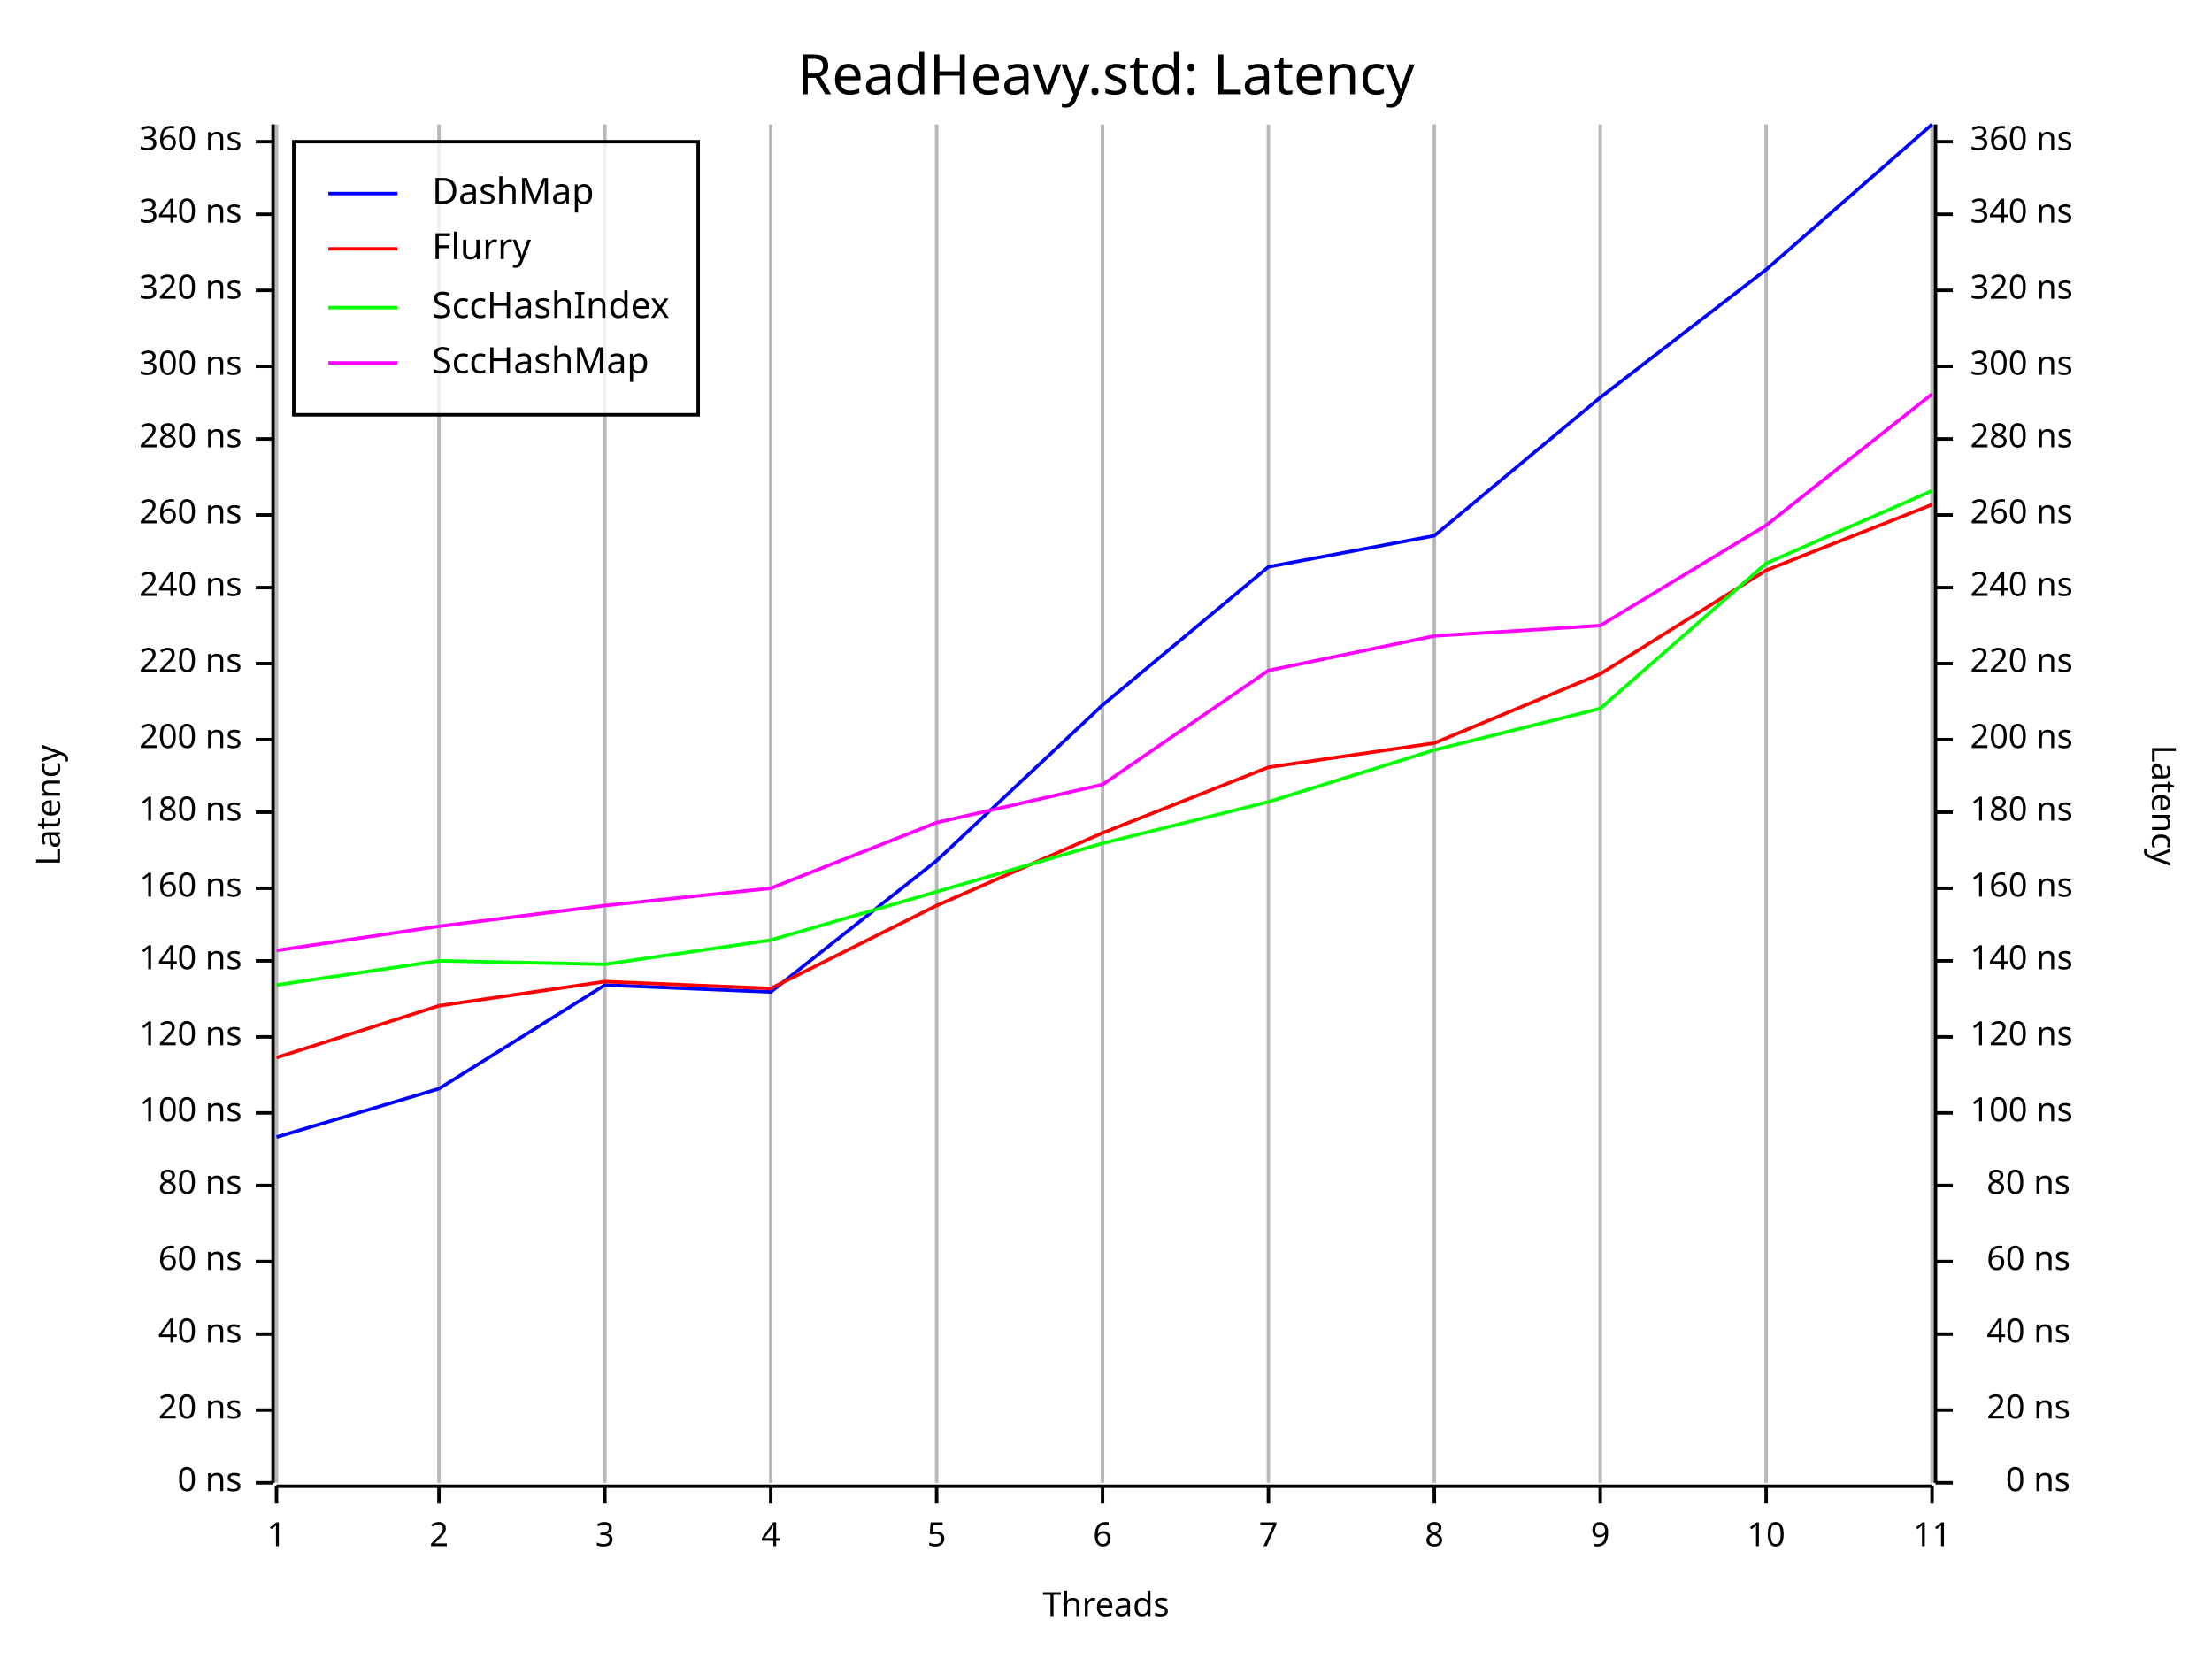
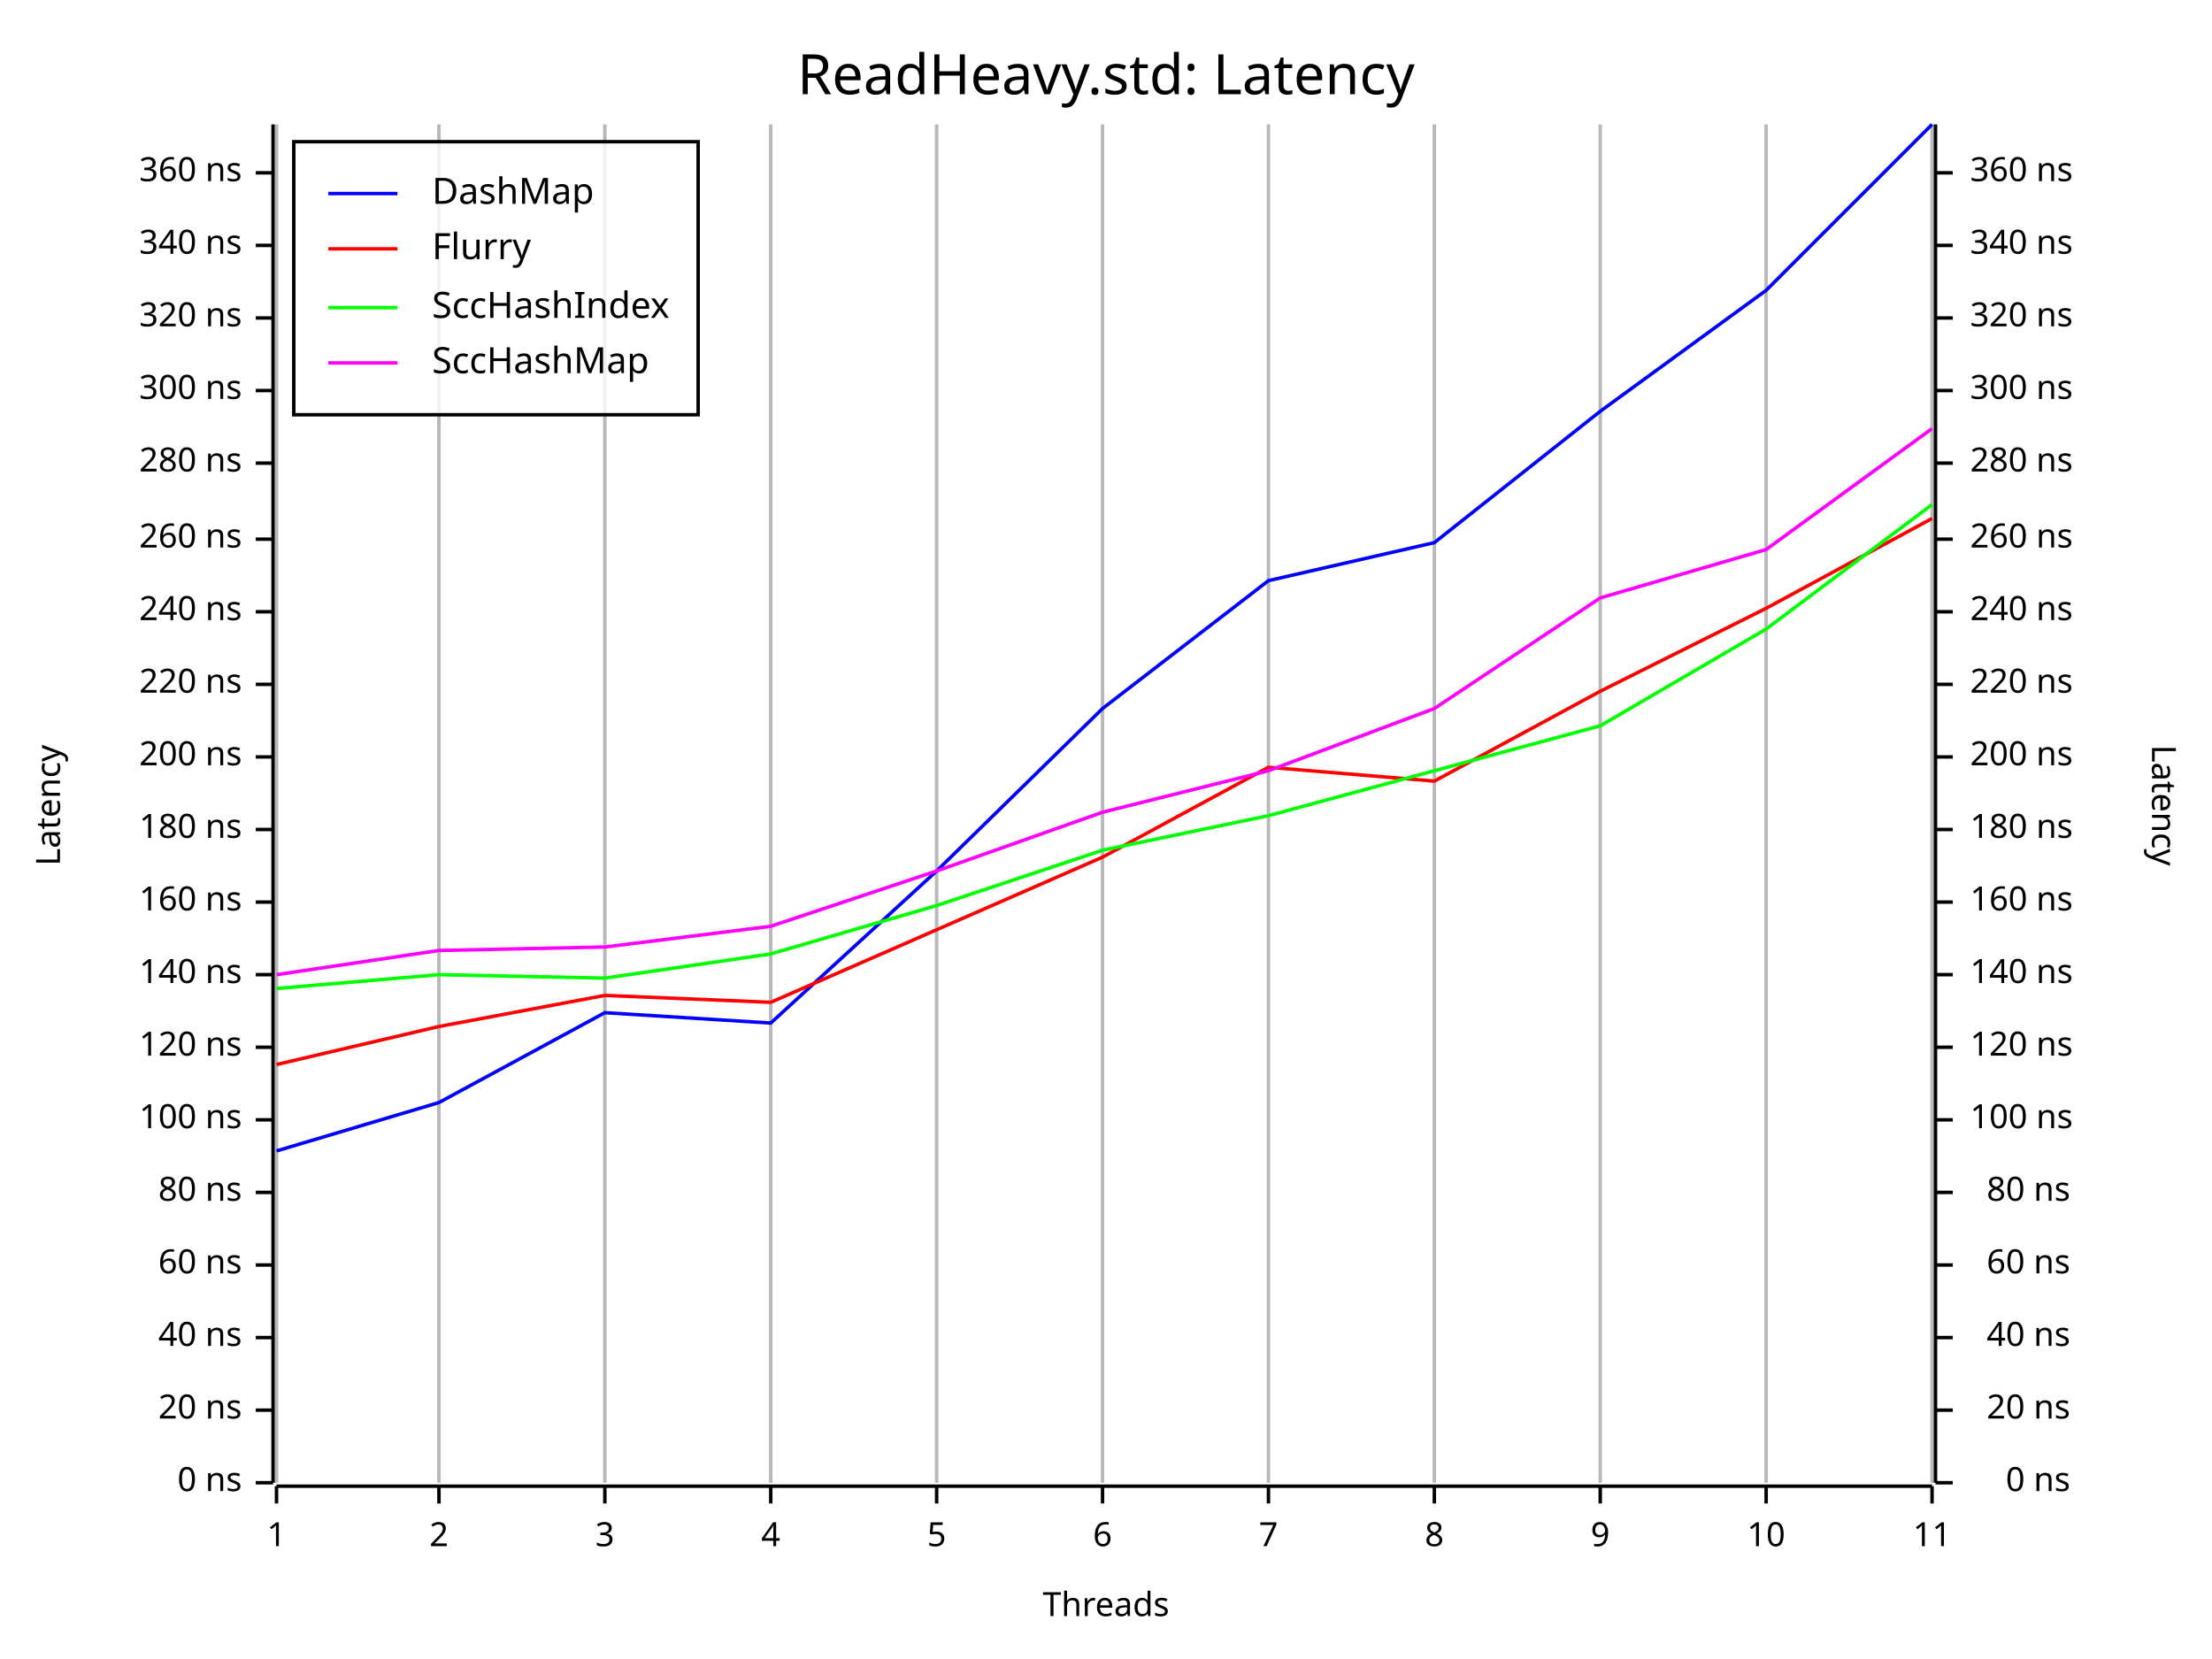
<svg xmlns="http://www.w3.org/2000/svg" width="640" height="480" viewBox="0 0 640 480">
  <rect x="0" y="0" width="640" height="480" opacity="1" fill="#FFFFFF" stroke="none" />
  <text x="320" y="15" dy="0.76em" text-anchor="middle" font-family="Fira Code" font-size="16.129" opacity="1" fill="#000000">
ReadHeavy.std: Latency
</text>
  <line opacity="0.1" stroke="#000000" stroke-width="1" x1="80" y1="429" x2="80" y2="36" />
  <line opacity="0.1" stroke="#000000" stroke-width="1" x1="127" y1="429" x2="127" y2="36" />
  <line opacity="0.1" stroke="#000000" stroke-width="1" x1="175" y1="429" x2="175" y2="36" />
  <line opacity="0.1" stroke="#000000" stroke-width="1" x1="223" y1="429" x2="223" y2="36" />
  <line opacity="0.1" stroke="#000000" stroke-width="1" x1="271" y1="429" x2="271" y2="36" />
  <line opacity="0.1" stroke="#000000" stroke-width="1" x1="319" y1="429" x2="319" y2="36" />
  <line opacity="0.1" stroke="#000000" stroke-width="1" x1="367" y1="429" x2="367" y2="36" />
  <line opacity="0.1" stroke="#000000" stroke-width="1" x1="415" y1="429" x2="415" y2="36" />
  <line opacity="0.1" stroke="#000000" stroke-width="1" x1="463" y1="429" x2="463" y2="36" />
  <line opacity="0.1" stroke="#000000" stroke-width="1" x1="511" y1="429" x2="511" y2="36" />
  <line opacity="0.1" stroke="#000000" stroke-width="1" x1="559" y1="429" x2="559" y2="36" />
  <text x="10" y="233" dy="0.76em" text-anchor="middle" font-family="sans-serif" font-size="9.677" opacity="1" fill="#000000" transform="rotate(270, 10, 233)">
Latency
</text>
  <text x="320" y="470" dy="-0.5ex" text-anchor="middle" font-family="sans-serif" font-size="9.677" opacity="1" fill="#000000">
Threads
</text>
  <text x="630" y="233" dy="0.76em" text-anchor="middle" font-family="sans-serif" font-size="9.677" opacity="1" fill="#000000" transform="rotate(90, 630, 233)">
Latency
</text>
  <line opacity="0.2" stroke="#000000" stroke-width="1" x1="80" y1="429" x2="80" y2="36" />
  <line opacity="0.2" stroke="#000000" stroke-width="1" x1="127" y1="429" x2="127" y2="36" />
  <line opacity="0.2" stroke="#000000" stroke-width="1" x1="175" y1="429" x2="175" y2="36" />
  <line opacity="0.2" stroke="#000000" stroke-width="1" x1="223" y1="429" x2="223" y2="36" />
  <line opacity="0.2" stroke="#000000" stroke-width="1" x1="271" y1="429" x2="271" y2="36" />
  <line opacity="0.2" stroke="#000000" stroke-width="1" x1="319" y1="429" x2="319" y2="36" />
  <line opacity="0.2" stroke="#000000" stroke-width="1" x1="367" y1="429" x2="367" y2="36" />
  <line opacity="0.2" stroke="#000000" stroke-width="1" x1="415" y1="429" x2="415" y2="36" />
  <line opacity="0.2" stroke="#000000" stroke-width="1" x1="463" y1="429" x2="463" y2="36" />
  <line opacity="0.2" stroke="#000000" stroke-width="1" x1="511" y1="429" x2="511" y2="36" />
  <line opacity="0.2" stroke="#000000" stroke-width="1" x1="559" y1="429" x2="559" y2="36" />
  <polyline fill="none" opacity="1" stroke="#000000" stroke-width="1" points="79,36 79,429 " />
  <text x="70" y="429" dy="0.5ex" text-anchor="end" font-family="sans-serif" font-size="9.677" opacity="1" fill="#000000">
0 ns
</text>
  <polyline fill="none" opacity="1" stroke="#000000" stroke-width="1" points="74,429 79,429 " />
  <text x="70" y="408" dy="0.5ex" text-anchor="end" font-family="sans-serif" font-size="9.677" opacity="1" fill="#000000">
20 ns
</text>
  <polyline fill="none" opacity="1" stroke="#000000" stroke-width="1" points="74,408 79,408 " />
-   <text x="70" y="386" dy="0.5ex" text-anchor="end" font-family="sans-serif" font-size="9.677" opacity="1" fill="#000000">
+   <text x="70" y="387" dy="0.5ex" text-anchor="end" font-family="sans-serif" font-size="9.677" opacity="1" fill="#000000">
40 ns
</text>
-   <polyline fill="none" opacity="1" stroke="#000000" stroke-width="1" points="74,386 79,386 " />
-   <text x="70" y="365" dy="0.5ex" text-anchor="end" font-family="sans-serif" font-size="9.677" opacity="1" fill="#000000">
+   <polyline fill="none" opacity="1" stroke="#000000" stroke-width="1" points="74,387 79,387 " />
+   <text x="70" y="366" dy="0.5ex" text-anchor="end" font-family="sans-serif" font-size="9.677" opacity="1" fill="#000000">
60 ns
</text>
-   <polyline fill="none" opacity="1" stroke="#000000" stroke-width="1" points="74,365 79,365 " />
-   <text x="70" y="343" dy="0.5ex" text-anchor="end" font-family="sans-serif" font-size="9.677" opacity="1" fill="#000000">
+   <polyline fill="none" opacity="1" stroke="#000000" stroke-width="1" points="74,366 79,366 " />
+   <text x="70" y="345" dy="0.5ex" text-anchor="end" font-family="sans-serif" font-size="9.677" opacity="1" fill="#000000">
80 ns
</text>
-   <polyline fill="none" opacity="1" stroke="#000000" stroke-width="1" points="74,343 79,343 " />
-   <text x="70" y="322" dy="0.5ex" text-anchor="end" font-family="sans-serif" font-size="9.677" opacity="1" fill="#000000">
+   <polyline fill="none" opacity="1" stroke="#000000" stroke-width="1" points="74,345 79,345 " />
+   <text x="70" y="324" dy="0.5ex" text-anchor="end" font-family="sans-serif" font-size="9.677" opacity="1" fill="#000000">
100 ns
</text>
-   <polyline fill="none" opacity="1" stroke="#000000" stroke-width="1" points="74,322 79,322 " />
-   <text x="70" y="300" dy="0.5ex" text-anchor="end" font-family="sans-serif" font-size="9.677" opacity="1" fill="#000000">
+   <polyline fill="none" opacity="1" stroke="#000000" stroke-width="1" points="74,324 79,324 " />
+   <text x="70" y="303" dy="0.5ex" text-anchor="end" font-family="sans-serif" font-size="9.677" opacity="1" fill="#000000">
120 ns
</text>
-   <polyline fill="none" opacity="1" stroke="#000000" stroke-width="1" points="74,300 79,300 " />
-   <text x="70" y="278" dy="0.5ex" text-anchor="end" font-family="sans-serif" font-size="9.677" opacity="1" fill="#000000">
+   <polyline fill="none" opacity="1" stroke="#000000" stroke-width="1" points="74,303 79,303 " />
+   <text x="70" y="282" dy="0.5ex" text-anchor="end" font-family="sans-serif" font-size="9.677" opacity="1" fill="#000000">
140 ns
</text>
-   <polyline fill="none" opacity="1" stroke="#000000" stroke-width="1" points="74,278 79,278 " />
-   <text x="70" y="257" dy="0.5ex" text-anchor="end" font-family="sans-serif" font-size="9.677" opacity="1" fill="#000000">
+   <polyline fill="none" opacity="1" stroke="#000000" stroke-width="1" points="74,282 79,282 " />
+   <text x="70" y="261" dy="0.5ex" text-anchor="end" font-family="sans-serif" font-size="9.677" opacity="1" fill="#000000">
160 ns
</text>
-   <polyline fill="none" opacity="1" stroke="#000000" stroke-width="1" points="74,257 79,257 " />
-   <text x="70" y="235" dy="0.5ex" text-anchor="end" font-family="sans-serif" font-size="9.677" opacity="1" fill="#000000">
+   <polyline fill="none" opacity="1" stroke="#000000" stroke-width="1" points="74,261 79,261 " />
+   <text x="70" y="240" dy="0.5ex" text-anchor="end" font-family="sans-serif" font-size="9.677" opacity="1" fill="#000000">
180 ns
</text>
-   <polyline fill="none" opacity="1" stroke="#000000" stroke-width="1" points="74,235 79,235 " />
-   <text x="70" y="214" dy="0.5ex" text-anchor="end" font-family="sans-serif" font-size="9.677" opacity="1" fill="#000000">
+   <polyline fill="none" opacity="1" stroke="#000000" stroke-width="1" points="74,240 79,240 " />
+   <text x="70" y="219" dy="0.5ex" text-anchor="end" font-family="sans-serif" font-size="9.677" opacity="1" fill="#000000">
200 ns
</text>
-   <polyline fill="none" opacity="1" stroke="#000000" stroke-width="1" points="74,214 79,214 " />
-   <text x="70" y="192" dy="0.5ex" text-anchor="end" font-family="sans-serif" font-size="9.677" opacity="1" fill="#000000">
+   <polyline fill="none" opacity="1" stroke="#000000" stroke-width="1" points="74,219 79,219 " />
+   <text x="70" y="198" dy="0.5ex" text-anchor="end" font-family="sans-serif" font-size="9.677" opacity="1" fill="#000000">
220 ns
</text>
-   <polyline fill="none" opacity="1" stroke="#000000" stroke-width="1" points="74,192 79,192 " />
-   <text x="70" y="170" dy="0.5ex" text-anchor="end" font-family="sans-serif" font-size="9.677" opacity="1" fill="#000000">
+   <polyline fill="none" opacity="1" stroke="#000000" stroke-width="1" points="74,198 79,198 " />
+   <text x="70" y="177" dy="0.5ex" text-anchor="end" font-family="sans-serif" font-size="9.677" opacity="1" fill="#000000">
240 ns
</text>
-   <polyline fill="none" opacity="1" stroke="#000000" stroke-width="1" points="74,170 79,170 " />
-   <text x="70" y="149" dy="0.5ex" text-anchor="end" font-family="sans-serif" font-size="9.677" opacity="1" fill="#000000">
+   <polyline fill="none" opacity="1" stroke="#000000" stroke-width="1" points="74,177 79,177 " />
+   <text x="70" y="156" dy="0.5ex" text-anchor="end" font-family="sans-serif" font-size="9.677" opacity="1" fill="#000000">
260 ns
</text>
-   <polyline fill="none" opacity="1" stroke="#000000" stroke-width="1" points="74,149 79,149 " />
-   <text x="70" y="127" dy="0.5ex" text-anchor="end" font-family="sans-serif" font-size="9.677" opacity="1" fill="#000000">
+   <polyline fill="none" opacity="1" stroke="#000000" stroke-width="1" points="74,156 79,156 " />
+   <text x="70" y="134" dy="0.5ex" text-anchor="end" font-family="sans-serif" font-size="9.677" opacity="1" fill="#000000">
280 ns
</text>
-   <polyline fill="none" opacity="1" stroke="#000000" stroke-width="1" points="74,127 79,127 " />
-   <text x="70" y="106" dy="0.5ex" text-anchor="end" font-family="sans-serif" font-size="9.677" opacity="1" fill="#000000">
+   <polyline fill="none" opacity="1" stroke="#000000" stroke-width="1" points="74,134 79,134 " />
+   <text x="70" y="113" dy="0.5ex" text-anchor="end" font-family="sans-serif" font-size="9.677" opacity="1" fill="#000000">
300 ns
</text>
-   <polyline fill="none" opacity="1" stroke="#000000" stroke-width="1" points="74,106 79,106 " />
-   <text x="70" y="84" dy="0.5ex" text-anchor="end" font-family="sans-serif" font-size="9.677" opacity="1" fill="#000000">
+   <polyline fill="none" opacity="1" stroke="#000000" stroke-width="1" points="74,113 79,113 " />
+   <text x="70" y="92" dy="0.5ex" text-anchor="end" font-family="sans-serif" font-size="9.677" opacity="1" fill="#000000">
320 ns
</text>
-   <polyline fill="none" opacity="1" stroke="#000000" stroke-width="1" points="74,84 79,84 " />
-   <text x="70" y="62" dy="0.5ex" text-anchor="end" font-family="sans-serif" font-size="9.677" opacity="1" fill="#000000">
+   <polyline fill="none" opacity="1" stroke="#000000" stroke-width="1" points="74,92 79,92 " />
+   <text x="70" y="71" dy="0.5ex" text-anchor="end" font-family="sans-serif" font-size="9.677" opacity="1" fill="#000000">
340 ns
</text>
-   <polyline fill="none" opacity="1" stroke="#000000" stroke-width="1" points="74,62 79,62 " />
-   <text x="70" y="41" dy="0.5ex" text-anchor="end" font-family="sans-serif" font-size="9.677" opacity="1" fill="#000000">
+   <polyline fill="none" opacity="1" stroke="#000000" stroke-width="1" points="74,71 79,71 " />
+   <text x="70" y="50" dy="0.5ex" text-anchor="end" font-family="sans-serif" font-size="9.677" opacity="1" fill="#000000">
360 ns
</text>
-   <polyline fill="none" opacity="1" stroke="#000000" stroke-width="1" points="74,41 79,41 " />
+   <polyline fill="none" opacity="1" stroke="#000000" stroke-width="1" points="74,50 79,50 " />
  <polyline fill="none" opacity="1" stroke="#000000" stroke-width="1" points="80,430 559,430 " />
  <text x="80" y="440" dy="0.76em" text-anchor="middle" font-family="sans-serif" font-size="9.677" opacity="1" fill="#000000">
1
</text>
  <polyline fill="none" opacity="1" stroke="#000000" stroke-width="1" points="80,430 80,435 " />
  <text x="127" y="440" dy="0.76em" text-anchor="middle" font-family="sans-serif" font-size="9.677" opacity="1" fill="#000000">
2
</text>
  <polyline fill="none" opacity="1" stroke="#000000" stroke-width="1" points="127,430 127,435 " />
  <text x="175" y="440" dy="0.76em" text-anchor="middle" font-family="sans-serif" font-size="9.677" opacity="1" fill="#000000">
3
</text>
  <polyline fill="none" opacity="1" stroke="#000000" stroke-width="1" points="175,430 175,435 " />
  <text x="223" y="440" dy="0.76em" text-anchor="middle" font-family="sans-serif" font-size="9.677" opacity="1" fill="#000000">
4
</text>
  <polyline fill="none" opacity="1" stroke="#000000" stroke-width="1" points="223,430 223,435 " />
  <text x="271" y="440" dy="0.76em" text-anchor="middle" font-family="sans-serif" font-size="9.677" opacity="1" fill="#000000">
5
</text>
  <polyline fill="none" opacity="1" stroke="#000000" stroke-width="1" points="271,430 271,435 " />
  <text x="319" y="440" dy="0.76em" text-anchor="middle" font-family="sans-serif" font-size="9.677" opacity="1" fill="#000000">
6
</text>
  <polyline fill="none" opacity="1" stroke="#000000" stroke-width="1" points="319,430 319,435 " />
  <text x="367" y="440" dy="0.76em" text-anchor="middle" font-family="sans-serif" font-size="9.677" opacity="1" fill="#000000">
7
</text>
  <polyline fill="none" opacity="1" stroke="#000000" stroke-width="1" points="367,430 367,435 " />
  <text x="415" y="440" dy="0.76em" text-anchor="middle" font-family="sans-serif" font-size="9.677" opacity="1" fill="#000000">
8
</text>
  <polyline fill="none" opacity="1" stroke="#000000" stroke-width="1" points="415,430 415,435 " />
  <text x="463" y="440" dy="0.76em" text-anchor="middle" font-family="sans-serif" font-size="9.677" opacity="1" fill="#000000">
9
</text>
  <polyline fill="none" opacity="1" stroke="#000000" stroke-width="1" points="463,430 463,435 " />
  <text x="511" y="440" dy="0.76em" text-anchor="middle" font-family="sans-serif" font-size="9.677" opacity="1" fill="#000000">
10
</text>
  <polyline fill="none" opacity="1" stroke="#000000" stroke-width="1" points="511,430 511,435 " />
  <text x="559" y="440" dy="0.76em" text-anchor="middle" font-family="sans-serif" font-size="9.677" opacity="1" fill="#000000">
11
</text>
  <polyline fill="none" opacity="1" stroke="#000000" stroke-width="1" points="559,430 559,435 " />
  <polyline fill="none" opacity="1" stroke="#000000" stroke-width="1" points="560,36 560,429 " />
  <text x="599" y="429" dy="0.5ex" text-anchor="end" font-family="sans-serif" font-size="9.677" opacity="1" fill="#000000">
0 ns
</text>
  <polyline fill="none" opacity="1" stroke="#000000" stroke-width="1" points="560,429 565,429 " />
  <text x="599" y="408" dy="0.5ex" text-anchor="end" font-family="sans-serif" font-size="9.677" opacity="1" fill="#000000">
20 ns
</text>
  <polyline fill="none" opacity="1" stroke="#000000" stroke-width="1" points="560,408 565,408 " />
-   <text x="599" y="386" dy="0.5ex" text-anchor="end" font-family="sans-serif" font-size="9.677" opacity="1" fill="#000000">
+   <text x="599" y="387" dy="0.5ex" text-anchor="end" font-family="sans-serif" font-size="9.677" opacity="1" fill="#000000">
40 ns
</text>
-   <polyline fill="none" opacity="1" stroke="#000000" stroke-width="1" points="560,386 565,386 " />
-   <text x="599" y="365" dy="0.5ex" text-anchor="end" font-family="sans-serif" font-size="9.677" opacity="1" fill="#000000">
+   <polyline fill="none" opacity="1" stroke="#000000" stroke-width="1" points="560,387 565,387 " />
+   <text x="599" y="366" dy="0.5ex" text-anchor="end" font-family="sans-serif" font-size="9.677" opacity="1" fill="#000000">
60 ns
</text>
-   <polyline fill="none" opacity="1" stroke="#000000" stroke-width="1" points="560,365 565,365 " />
-   <text x="599" y="343" dy="0.5ex" text-anchor="end" font-family="sans-serif" font-size="9.677" opacity="1" fill="#000000">
+   <polyline fill="none" opacity="1" stroke="#000000" stroke-width="1" points="560,366 565,366 " />
+   <text x="599" y="345" dy="0.5ex" text-anchor="end" font-family="sans-serif" font-size="9.677" opacity="1" fill="#000000">
80 ns
</text>
-   <polyline fill="none" opacity="1" stroke="#000000" stroke-width="1" points="560,343 565,343 " />
-   <text x="570" y="322" dy="0.5ex" text-anchor="start" font-family="sans-serif" font-size="9.677" opacity="1" fill="#000000">
+   <polyline fill="none" opacity="1" stroke="#000000" stroke-width="1" points="560,345 565,345 " />
+   <text x="570" y="324" dy="0.5ex" text-anchor="start" font-family="sans-serif" font-size="9.677" opacity="1" fill="#000000">
100 ns
</text>
-   <polyline fill="none" opacity="1" stroke="#000000" stroke-width="1" points="560,322 565,322 " />
-   <text x="570" y="300" dy="0.5ex" text-anchor="start" font-family="sans-serif" font-size="9.677" opacity="1" fill="#000000">
+   <polyline fill="none" opacity="1" stroke="#000000" stroke-width="1" points="560,324 565,324 " />
+   <text x="570" y="303" dy="0.5ex" text-anchor="start" font-family="sans-serif" font-size="9.677" opacity="1" fill="#000000">
120 ns
</text>
-   <polyline fill="none" opacity="1" stroke="#000000" stroke-width="1" points="560,300 565,300 " />
-   <text x="570" y="278" dy="0.5ex" text-anchor="start" font-family="sans-serif" font-size="9.677" opacity="1" fill="#000000">
+   <polyline fill="none" opacity="1" stroke="#000000" stroke-width="1" points="560,303 565,303 " />
+   <text x="570" y="282" dy="0.5ex" text-anchor="start" font-family="sans-serif" font-size="9.677" opacity="1" fill="#000000">
140 ns
</text>
-   <polyline fill="none" opacity="1" stroke="#000000" stroke-width="1" points="560,278 565,278 " />
-   <text x="570" y="257" dy="0.5ex" text-anchor="start" font-family="sans-serif" font-size="9.677" opacity="1" fill="#000000">
+   <polyline fill="none" opacity="1" stroke="#000000" stroke-width="1" points="560,282 565,282 " />
+   <text x="570" y="261" dy="0.5ex" text-anchor="start" font-family="sans-serif" font-size="9.677" opacity="1" fill="#000000">
160 ns
</text>
-   <polyline fill="none" opacity="1" stroke="#000000" stroke-width="1" points="560,257 565,257 " />
-   <text x="570" y="235" dy="0.5ex" text-anchor="start" font-family="sans-serif" font-size="9.677" opacity="1" fill="#000000">
+   <polyline fill="none" opacity="1" stroke="#000000" stroke-width="1" points="560,261 565,261 " />
+   <text x="570" y="240" dy="0.5ex" text-anchor="start" font-family="sans-serif" font-size="9.677" opacity="1" fill="#000000">
180 ns
</text>
-   <polyline fill="none" opacity="1" stroke="#000000" stroke-width="1" points="560,235 565,235 " />
-   <text x="570" y="214" dy="0.5ex" text-anchor="start" font-family="sans-serif" font-size="9.677" opacity="1" fill="#000000">
+   <polyline fill="none" opacity="1" stroke="#000000" stroke-width="1" points="560,240 565,240 " />
+   <text x="570" y="219" dy="0.5ex" text-anchor="start" font-family="sans-serif" font-size="9.677" opacity="1" fill="#000000">
200 ns
</text>
-   <polyline fill="none" opacity="1" stroke="#000000" stroke-width="1" points="560,214 565,214 " />
-   <text x="570" y="192" dy="0.5ex" text-anchor="start" font-family="sans-serif" font-size="9.677" opacity="1" fill="#000000">
+   <polyline fill="none" opacity="1" stroke="#000000" stroke-width="1" points="560,219 565,219 " />
+   <text x="570" y="198" dy="0.5ex" text-anchor="start" font-family="sans-serif" font-size="9.677" opacity="1" fill="#000000">
220 ns
</text>
-   <polyline fill="none" opacity="1" stroke="#000000" stroke-width="1" points="560,192 565,192 " />
-   <text x="570" y="170" dy="0.5ex" text-anchor="start" font-family="sans-serif" font-size="9.677" opacity="1" fill="#000000">
+   <polyline fill="none" opacity="1" stroke="#000000" stroke-width="1" points="560,198 565,198 " />
+   <text x="570" y="177" dy="0.5ex" text-anchor="start" font-family="sans-serif" font-size="9.677" opacity="1" fill="#000000">
240 ns
</text>
-   <polyline fill="none" opacity="1" stroke="#000000" stroke-width="1" points="560,170 565,170 " />
-   <text x="570" y="149" dy="0.5ex" text-anchor="start" font-family="sans-serif" font-size="9.677" opacity="1" fill="#000000">
+   <polyline fill="none" opacity="1" stroke="#000000" stroke-width="1" points="560,177 565,177 " />
+   <text x="570" y="156" dy="0.5ex" text-anchor="start" font-family="sans-serif" font-size="9.677" opacity="1" fill="#000000">
260 ns
</text>
-   <polyline fill="none" opacity="1" stroke="#000000" stroke-width="1" points="560,149 565,149 " />
-   <text x="570" y="127" dy="0.5ex" text-anchor="start" font-family="sans-serif" font-size="9.677" opacity="1" fill="#000000">
+   <polyline fill="none" opacity="1" stroke="#000000" stroke-width="1" points="560,156 565,156 " />
+   <text x="570" y="134" dy="0.5ex" text-anchor="start" font-family="sans-serif" font-size="9.677" opacity="1" fill="#000000">
280 ns
</text>
-   <polyline fill="none" opacity="1" stroke="#000000" stroke-width="1" points="560,127 565,127 " />
-   <text x="570" y="106" dy="0.5ex" text-anchor="start" font-family="sans-serif" font-size="9.677" opacity="1" fill="#000000">
+   <polyline fill="none" opacity="1" stroke="#000000" stroke-width="1" points="560,134 565,134 " />
+   <text x="570" y="113" dy="0.5ex" text-anchor="start" font-family="sans-serif" font-size="9.677" opacity="1" fill="#000000">
300 ns
</text>
-   <polyline fill="none" opacity="1" stroke="#000000" stroke-width="1" points="560,106 565,106 " />
-   <text x="570" y="84" dy="0.5ex" text-anchor="start" font-family="sans-serif" font-size="9.677" opacity="1" fill="#000000">
+   <polyline fill="none" opacity="1" stroke="#000000" stroke-width="1" points="560,113 565,113 " />
+   <text x="570" y="92" dy="0.5ex" text-anchor="start" font-family="sans-serif" font-size="9.677" opacity="1" fill="#000000">
320 ns
</text>
-   <polyline fill="none" opacity="1" stroke="#000000" stroke-width="1" points="560,84 565,84 " />
-   <text x="570" y="62" dy="0.5ex" text-anchor="start" font-family="sans-serif" font-size="9.677" opacity="1" fill="#000000">
+   <polyline fill="none" opacity="1" stroke="#000000" stroke-width="1" points="560,92 565,92 " />
+   <text x="570" y="71" dy="0.5ex" text-anchor="start" font-family="sans-serif" font-size="9.677" opacity="1" fill="#000000">
340 ns
</text>
-   <polyline fill="none" opacity="1" stroke="#000000" stroke-width="1" points="560,62 565,62 " />
-   <text x="570" y="41" dy="0.5ex" text-anchor="start" font-family="sans-serif" font-size="9.677" opacity="1" fill="#000000">
+   <polyline fill="none" opacity="1" stroke="#000000" stroke-width="1" points="560,71 565,71 " />
+   <text x="570" y="50" dy="0.5ex" text-anchor="start" font-family="sans-serif" font-size="9.677" opacity="1" fill="#000000">
360 ns
</text>
-   <polyline fill="none" opacity="1" stroke="#000000" stroke-width="1" points="560,41 565,41 " />
-   <polyline fill="none" opacity="1" stroke="#0000FF" stroke-width="1" points="80,329 127,315 175,285 223,287 271,249 319,204 367,164 415,155 463,115 511,78 559,36 " />
-   <polyline fill="none" opacity="1" stroke="#FF0000" stroke-width="1" points="80,306 127,291 175,284 223,286 271,262 319,241 367,222 415,215 463,195 511,165 559,146 " />
-   <polyline fill="none" opacity="1" stroke="#00FF00" stroke-width="1" points="80,285 127,278 175,279 223,272 271,258 319,244 367,232 415,217 463,205 511,163 559,142 " />
-   <polyline fill="none" opacity="1" stroke="#FF00FF" stroke-width="1" points="80,275 127,268 175,262 223,257 271,238 319,227 367,194 415,184 463,181 511,152 559,114 " />
+   <polyline fill="none" opacity="1" stroke="#000000" stroke-width="1" points="560,50 565,50 " />
+   <polyline fill="none" opacity="1" stroke="#0000FF" stroke-width="1" points="80,333 127,319 175,293 223,296 271,252 319,205 367,168 415,157 463,119 511,84 559,36 " />
+   <polyline fill="none" opacity="1" stroke="#FF0000" stroke-width="1" points="80,308 127,297 175,288 223,290 271,269 319,248 367,222 415,226 463,200 511,176 559,150 " />
+   <polyline fill="none" opacity="1" stroke="#00FF00" stroke-width="1" points="80,286 127,282 175,283 223,276 271,262 319,246 367,236 415,223 463,210 511,182 559,146 " />
+   <polyline fill="none" opacity="1" stroke="#FF00FF" stroke-width="1" points="80,282 127,275 175,274 223,268 271,252 319,235 367,223 415,205 463,173 511,159 559,124 " />
  <rect x="85" y="41" width="117" height="79" opacity="0.8" fill="#FFFFFF" stroke="none" />
  <rect x="85" y="41" width="117" height="79" opacity="1" fill="none" stroke="#000000" />
  <text x="125" y="51" dy="0.76em" text-anchor="start" font-family="Fira Code" font-size="10.484" opacity="1" fill="#000000">
DashMap
</text>
  <text x="125" y="67" dy="0.76em" text-anchor="start" font-family="Fira Code" font-size="10.484" opacity="1" fill="#000000">
Flurry
</text>
  <text x="125" y="84" dy="0.76em" text-anchor="start" font-family="Fira Code" font-size="10.484" opacity="1" fill="#000000">
SccHashIndex
</text>
  <text x="125" y="100" dy="0.76em" text-anchor="start" font-family="Fira Code" font-size="10.484" opacity="1" fill="#000000">
SccHashMap
</text>
  <polyline fill="none" opacity="1" stroke="#0000FF" stroke-width="1" points="95,56 115,56 " />
  <polyline fill="none" opacity="1" stroke="#FF0000" stroke-width="1" points="95,72 115,72 " />
  <polyline fill="none" opacity="1" stroke="#00FF00" stroke-width="1" points="95,89 115,89 " />
  <polyline fill="none" opacity="1" stroke="#FF00FF" stroke-width="1" points="95,105 115,105 " />
</svg>
